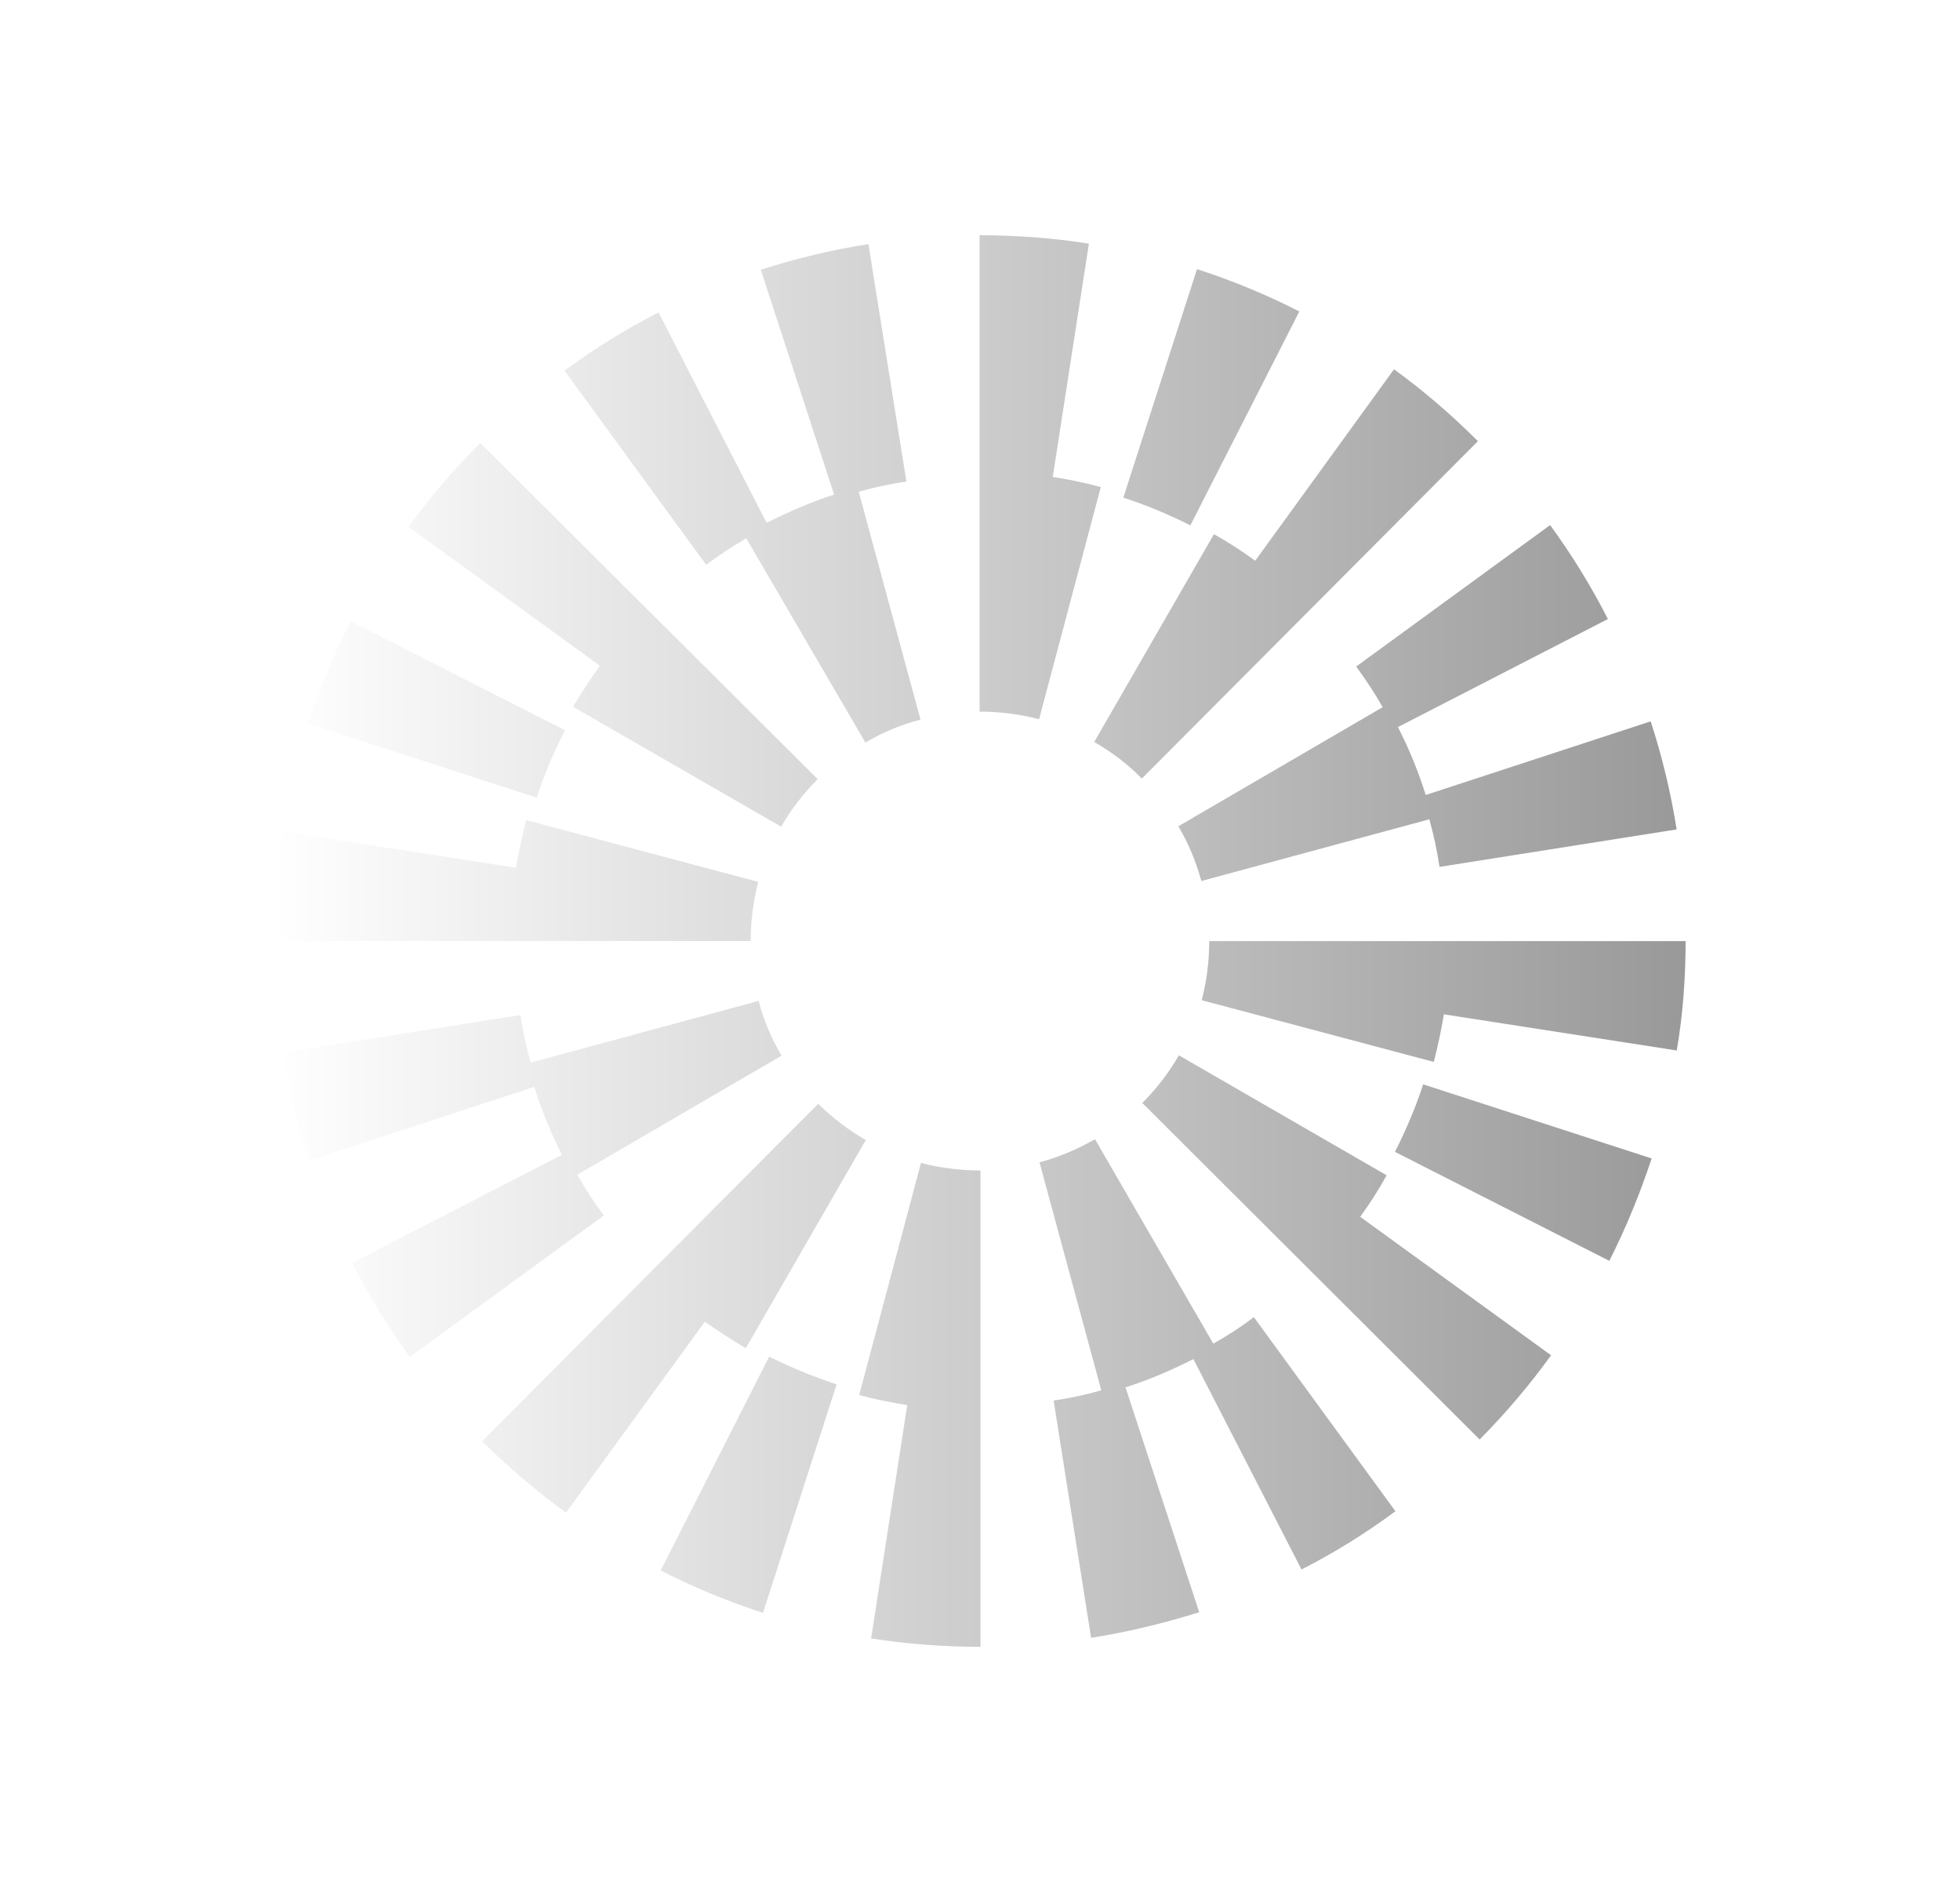
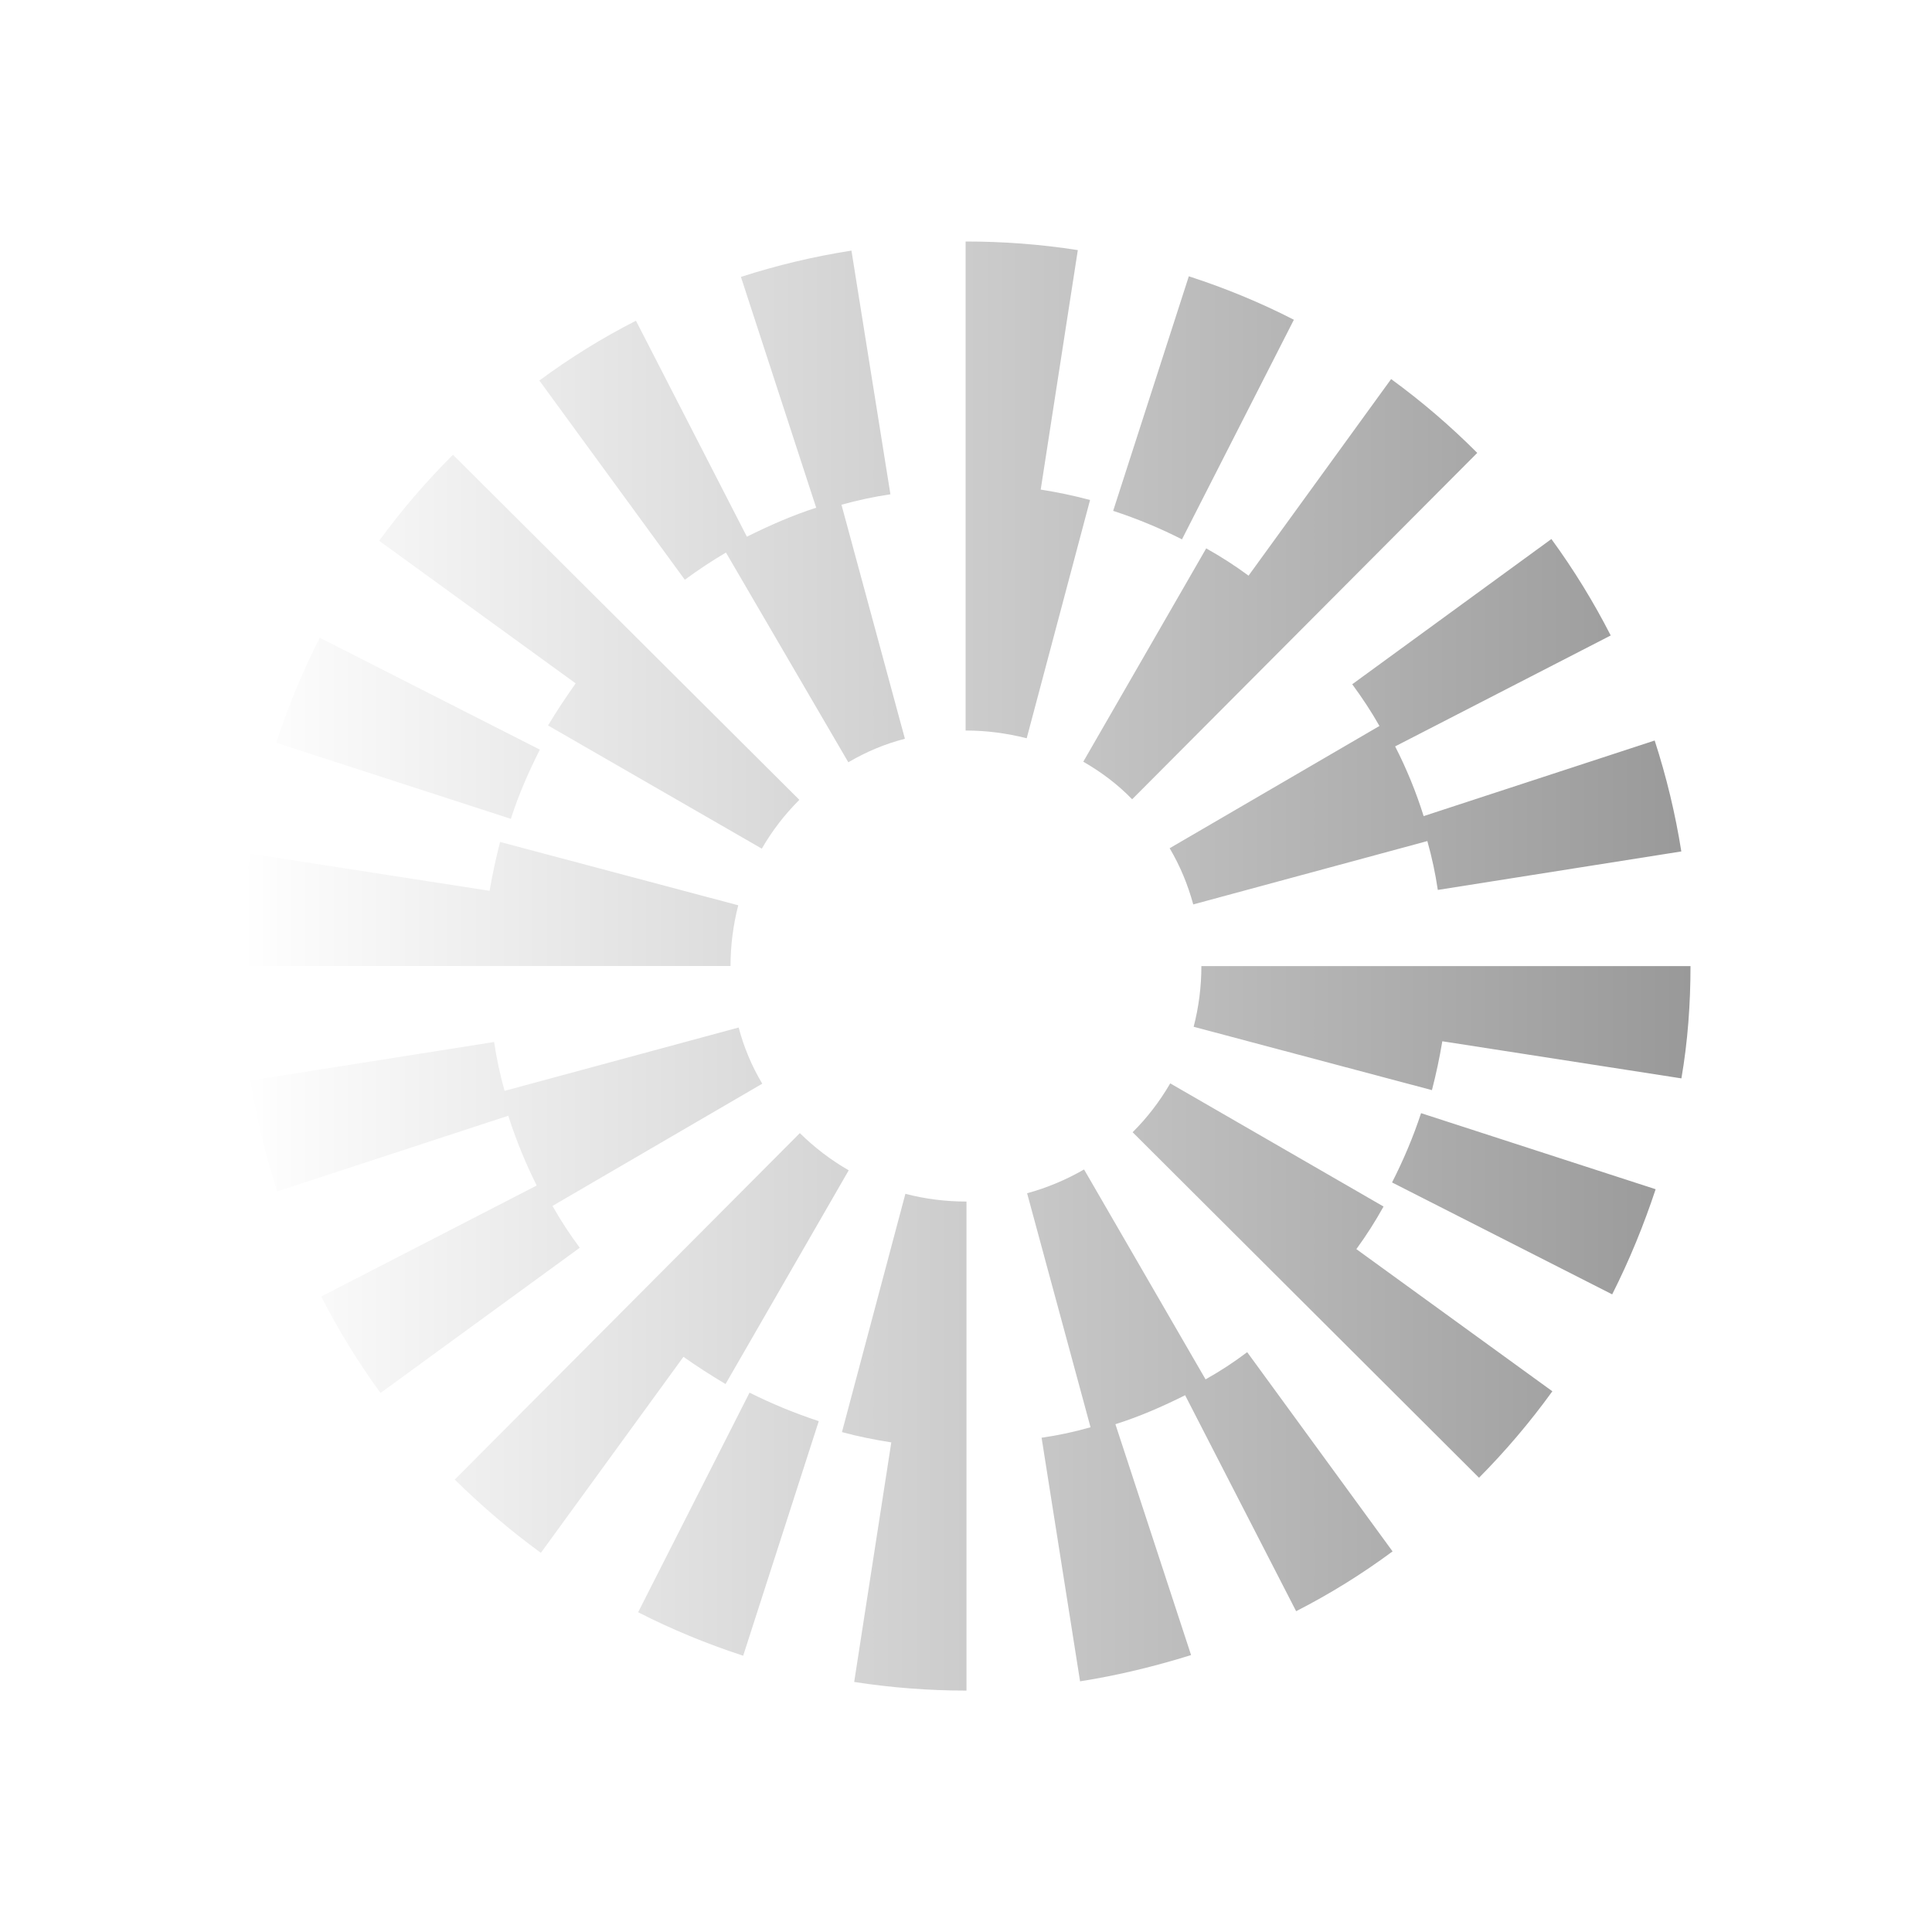
- <svg xmlns="http://www.w3.org/2000/svg" width="25" height="24" viewBox="0 0 25 24" fill="none">
-   <path d="M13.428 6.082L13.889 3.107C13.43 3.035 12.965 3 12.5 3H12.495V9.075H12.5C12.759 9.075 13.006 9.109 13.254 9.171L14.041 6.211C13.839 6.157 13.634 6.114 13.428 6.082ZM11.038 9.469L9.518 6.864C9.342 6.968 9.171 7.081 9.007 7.202L7.2 4.727C7.579 4.447 7.98 4.198 8.4 3.984L9.778 6.667C10.06 6.527 10.341 6.403 10.639 6.307L9.704 3.44C10.152 3.295 10.611 3.186 11.077 3.113L11.561 6.14C11.356 6.171 11.153 6.214 10.953 6.27L11.741 9.177C11.494 9.241 11.257 9.34 11.037 9.47M4.472 7.922L7.206 9.312C7.066 9.592 6.941 9.874 6.846 10.172L3.932 9.227C4.078 8.778 4.258 8.343 4.472 7.922ZM17.635 9.019L15.03 10.537C15.16 10.757 15.255 10.987 15.323 11.235L18.231 10.448C18.288 10.65 18.331 10.852 18.361 11.055L21.386 10.577C21.312 10.11 21.201 9.649 21.055 9.199L18.185 10.138C18.092 9.84 17.973 9.55 17.831 9.272L20.509 7.894C20.295 7.476 20.049 7.075 19.772 6.696L17.298 8.5C17.422 8.669 17.534 8.838 17.636 9.018M15.268 3.432C15.718 3.578 16.156 3.758 16.573 3.972L15.183 6.7C14.908 6.56 14.622 6.442 14.328 6.346L15.268 3.432ZM15.487 6.807L13.957 9.462C14.182 9.592 14.384 9.743 14.564 9.929L18.851 5.626C18.519 5.293 18.161 4.986 17.781 4.709L16.01 7.151C15.843 7.028 15.668 6.915 15.487 6.814V6.807ZM9.963 10.542L7.308 9.012C7.415 8.832 7.533 8.658 7.651 8.489L5.21 6.718C5.487 6.338 5.794 5.981 6.127 5.649L10.43 9.936C10.249 10.116 10.093 10.318 9.963 10.543M6.712 10.459L9.671 11.246C9.607 11.492 9.575 11.746 9.575 12H3.5C3.5 11.533 3.534 11.06 3.612 10.605L6.582 11.066C6.616 10.864 6.662 10.656 6.712 10.459ZM17.793 14.689L20.527 16.079C20.741 15.656 20.92 15.217 21.067 14.773L18.153 13.828C18.057 14.121 17.933 14.413 17.793 14.688M13.968 14.53L15.476 17.135C15.657 17.034 15.829 16.921 15.993 16.797L17.799 19.272C17.421 19.552 17.02 19.801 16.601 20.015L15.222 17.332C14.942 17.472 14.66 17.596 14.356 17.692L15.296 20.56C14.846 20.7 14.384 20.813 13.917 20.886L13.439 17.86C13.642 17.831 13.844 17.788 14.047 17.73L13.259 14.823C13.505 14.756 13.741 14.657 13.962 14.53H13.968ZM7.364 14.98L9.969 13.462C9.839 13.244 9.74 13.009 9.676 12.764L6.768 13.551C6.712 13.352 6.669 13.149 6.638 12.944L3.612 13.422C3.687 13.89 3.797 14.349 3.944 14.8L6.814 13.86C6.909 14.158 7.027 14.447 7.167 14.727L4.49 16.106C4.704 16.522 4.951 16.927 5.227 17.304L7.702 15.5C7.579 15.335 7.466 15.162 7.364 14.982M9.732 20.568C9.284 20.422 8.847 20.242 8.427 20.028L9.811 17.3C10.092 17.44 10.379 17.558 10.671 17.654L9.732 20.568ZM9.513 17.193L11.043 14.538C10.822 14.411 10.618 14.255 10.436 14.076L6.149 18.38C6.481 18.706 6.841 19.015 7.219 19.29L8.99 16.855C9.159 16.974 9.333 17.086 9.513 17.193ZM15.037 13.458L17.687 14.988C17.585 15.171 17.473 15.348 17.349 15.517L19.784 17.283C19.509 17.664 19.204 18.023 18.873 18.357L14.57 14.065C14.751 13.885 14.906 13.683 15.037 13.458ZM11.747 14.83L10.959 17.79C11.161 17.845 11.364 17.885 11.572 17.918L11.111 20.894C11.57 20.965 12.035 21.001 12.5 21.001H12.506V14.926H12.5C12.246 14.926 11.993 14.894 11.747 14.83ZM15.328 12.755C15.392 12.509 15.424 12.255 15.424 12.001H21.5C21.5 12.468 21.466 12.941 21.387 13.396L18.417 12.935C18.383 13.139 18.34 13.342 18.288 13.542L15.328 12.755Z" fill="url(#paint0_linear_4_110)" />
+ <svg xmlns="http://www.w3.org/2000/svg" width="24" height="24" viewBox="0 0 24 24" fill="none">
+   <path d="M12.928 6.082L13.389 3.107C12.93 3.035 12.465 3 12 3H11.995V9.075H12C12.259 9.075 12.506 9.109 12.754 9.171L13.541 6.211C13.339 6.157 13.134 6.114 12.928 6.082ZM10.538 9.469L9.018 6.864C8.842 6.968 8.671 7.081 8.507 7.202L6.7 4.727C7.079 4.447 7.48 4.198 7.9 3.984L9.278 6.667C9.56 6.527 9.841 6.403 10.139 6.307L9.204 3.44C9.652 3.295 10.111 3.186 10.577 3.113L11.061 6.14C10.856 6.171 10.653 6.214 10.453 6.27L11.241 9.177C10.994 9.241 10.757 9.34 10.537 9.47M3.972 7.922L6.706 9.312C6.566 9.592 6.441 9.874 6.346 10.172L3.432 9.227C3.578 8.778 3.758 8.343 3.972 7.922ZM17.135 9.019L14.53 10.537C14.66 10.757 14.755 10.987 14.823 11.235L17.731 10.448C17.788 10.65 17.831 10.852 17.861 11.055L20.886 10.577C20.812 10.11 20.701 9.649 20.555 9.199L17.685 10.138C17.592 9.84 17.473 9.55 17.331 9.272L20.009 7.894C19.795 7.476 19.549 7.075 19.272 6.696L16.798 8.5C16.922 8.669 17.034 8.838 17.136 9.018M14.768 3.432C15.218 3.578 15.656 3.758 16.073 3.972L14.683 6.7C14.408 6.56 14.122 6.442 13.828 6.346L14.768 3.432ZM14.987 6.807L13.457 9.462C13.682 9.592 13.884 9.743 14.064 9.929L18.351 5.626C18.019 5.293 17.661 4.986 17.281 4.709L15.51 7.151C15.343 7.028 15.168 6.915 14.987 6.814V6.807ZM9.463 10.542L6.808 9.012C6.915 8.832 7.033 8.658 7.151 8.489L4.71 6.718C4.987 6.338 5.294 5.981 5.627 5.649L9.93 9.936C9.749 10.116 9.593 10.318 9.463 10.543M6.212 10.459L9.171 11.246C9.107 11.492 9.075 11.746 9.075 12H3C3 11.533 3.034 11.06 3.112 10.605L6.082 11.066C6.116 10.864 6.162 10.656 6.212 10.459ZM17.293 14.689L20.027 16.079C20.241 15.656 20.42 15.217 20.567 14.773L17.653 13.828C17.557 14.121 17.433 14.413 17.293 14.688M13.468 14.53L14.976 17.135C15.157 17.034 15.329 16.921 15.493 16.797L17.299 19.272C16.921 19.552 16.52 19.801 16.101 20.015L14.722 17.332C14.442 17.472 14.16 17.596 13.856 17.692L14.796 20.56C14.346 20.7 13.884 20.813 13.417 20.886L12.939 17.86C13.142 17.831 13.344 17.788 13.547 17.73L12.759 14.823C13.005 14.756 13.241 14.657 13.462 14.53H13.468ZM6.864 14.98L9.469 13.462C9.339 13.244 9.24 13.009 9.176 12.764L6.268 13.551C6.212 13.352 6.169 13.149 6.138 12.944L3.112 13.422C3.187 13.89 3.297 14.349 3.444 14.8L6.314 13.86C6.409 14.158 6.527 14.447 6.667 14.727L3.99 16.106C4.204 16.522 4.451 16.927 4.727 17.304L7.202 15.5C7.079 15.335 6.966 15.162 6.864 14.982M9.232 20.568C8.784 20.422 8.347 20.242 7.927 20.028L9.311 17.3C9.592 17.44 9.879 17.558 10.171 17.654L9.232 20.568ZM9.013 17.193L10.543 14.538C10.322 14.411 10.118 14.255 9.936 14.076L5.649 18.38C5.981 18.706 6.341 19.015 6.719 19.29L8.49 16.855C8.659 16.974 8.833 17.086 9.013 17.193ZM14.537 13.458L17.187 14.988C17.085 15.171 16.973 15.348 16.849 15.517L19.284 17.283C19.009 17.664 18.704 18.023 18.373 18.357L14.07 14.065C14.251 13.885 14.406 13.683 14.537 13.458ZM11.247 14.83L10.459 17.79C10.661 17.845 10.864 17.885 11.072 17.918L10.611 20.894C11.07 20.965 11.535 21.001 12 21.001H12.006V14.926H12C11.746 14.926 11.493 14.894 11.247 14.83ZM14.828 12.755C14.892 12.509 14.924 12.255 14.924 12.001H21C21 12.468 20.966 12.941 20.887 13.396L17.917 12.935C17.883 13.139 17.84 13.342 17.788 13.542L14.828 12.755Z" fill="url(#paint0_linear_15_169)" />
  <defs>
-     <linearGradient id="paint0_linear_4_110" x1="3.5" y1="12.001" x2="21.5" y2="12.001" gradientUnits="userSpaceOnUse">
+     <linearGradient id="paint0_linear_15_169" x1="3" y1="12.001" x2="21" y2="12.001" gradientUnits="userSpaceOnUse">
      <stop stop-color="white" />
      <stop offset="1" stop-color="#999999" />
    </linearGradient>
  </defs>
</svg>
